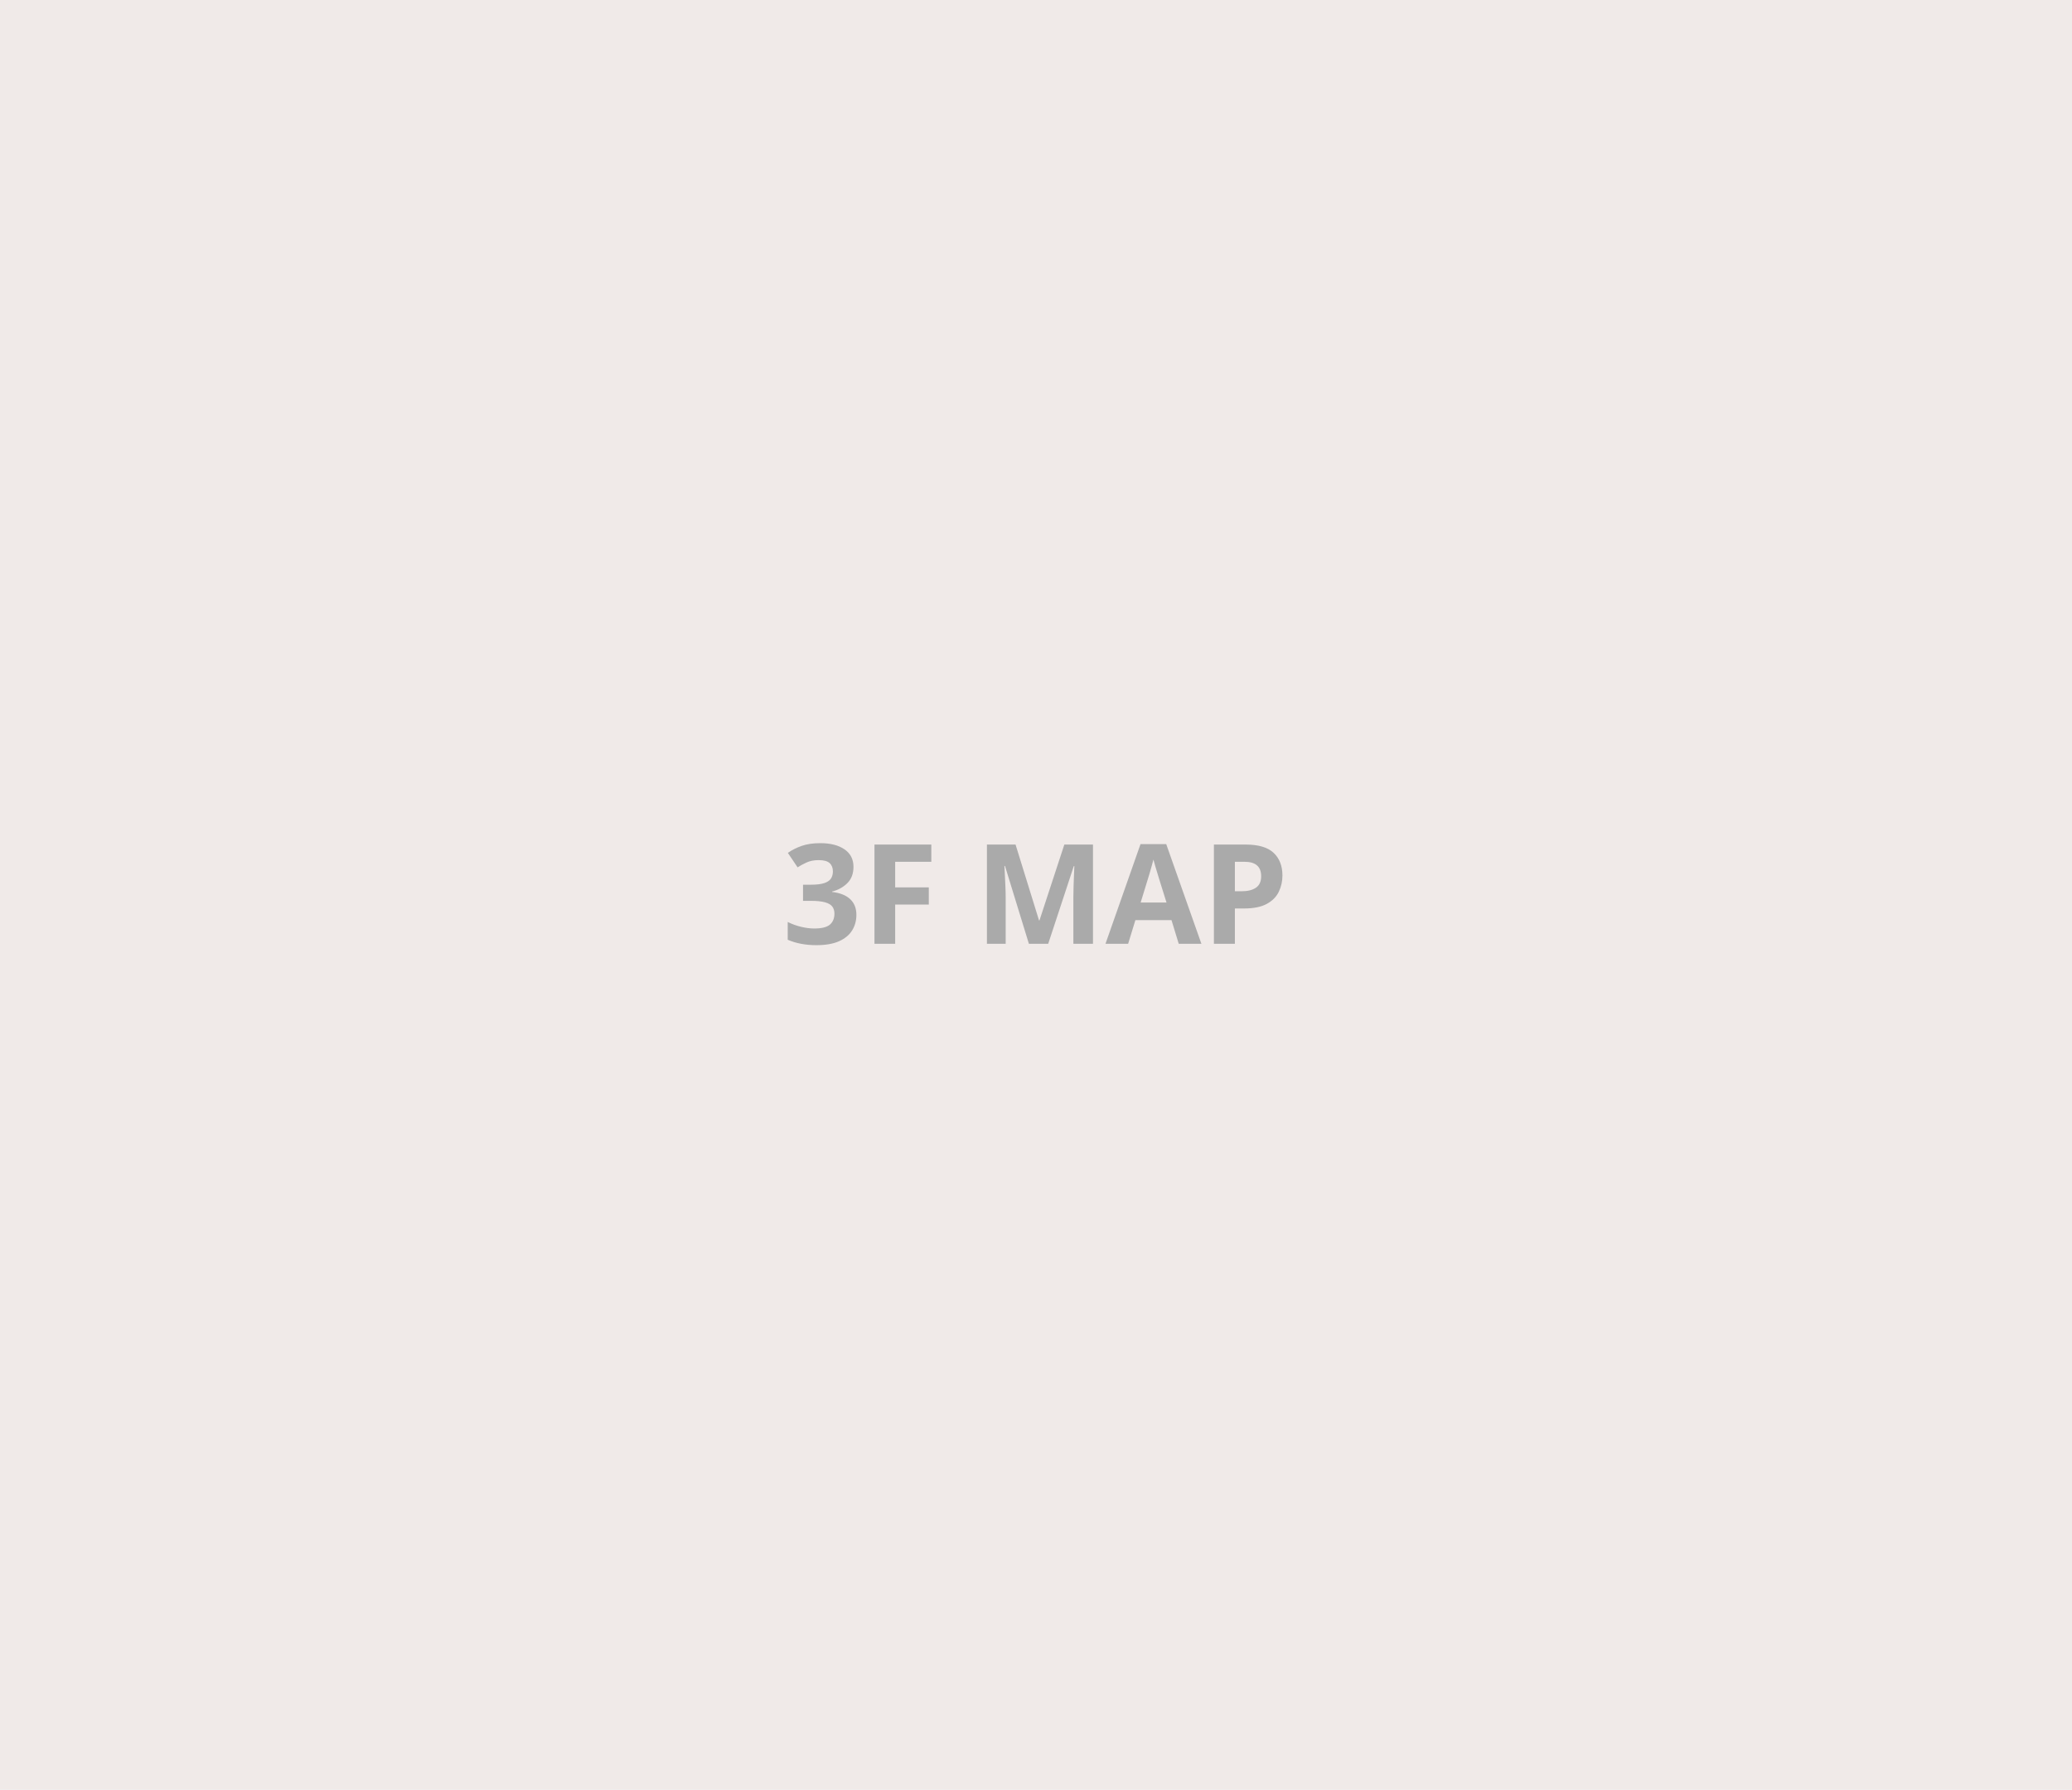
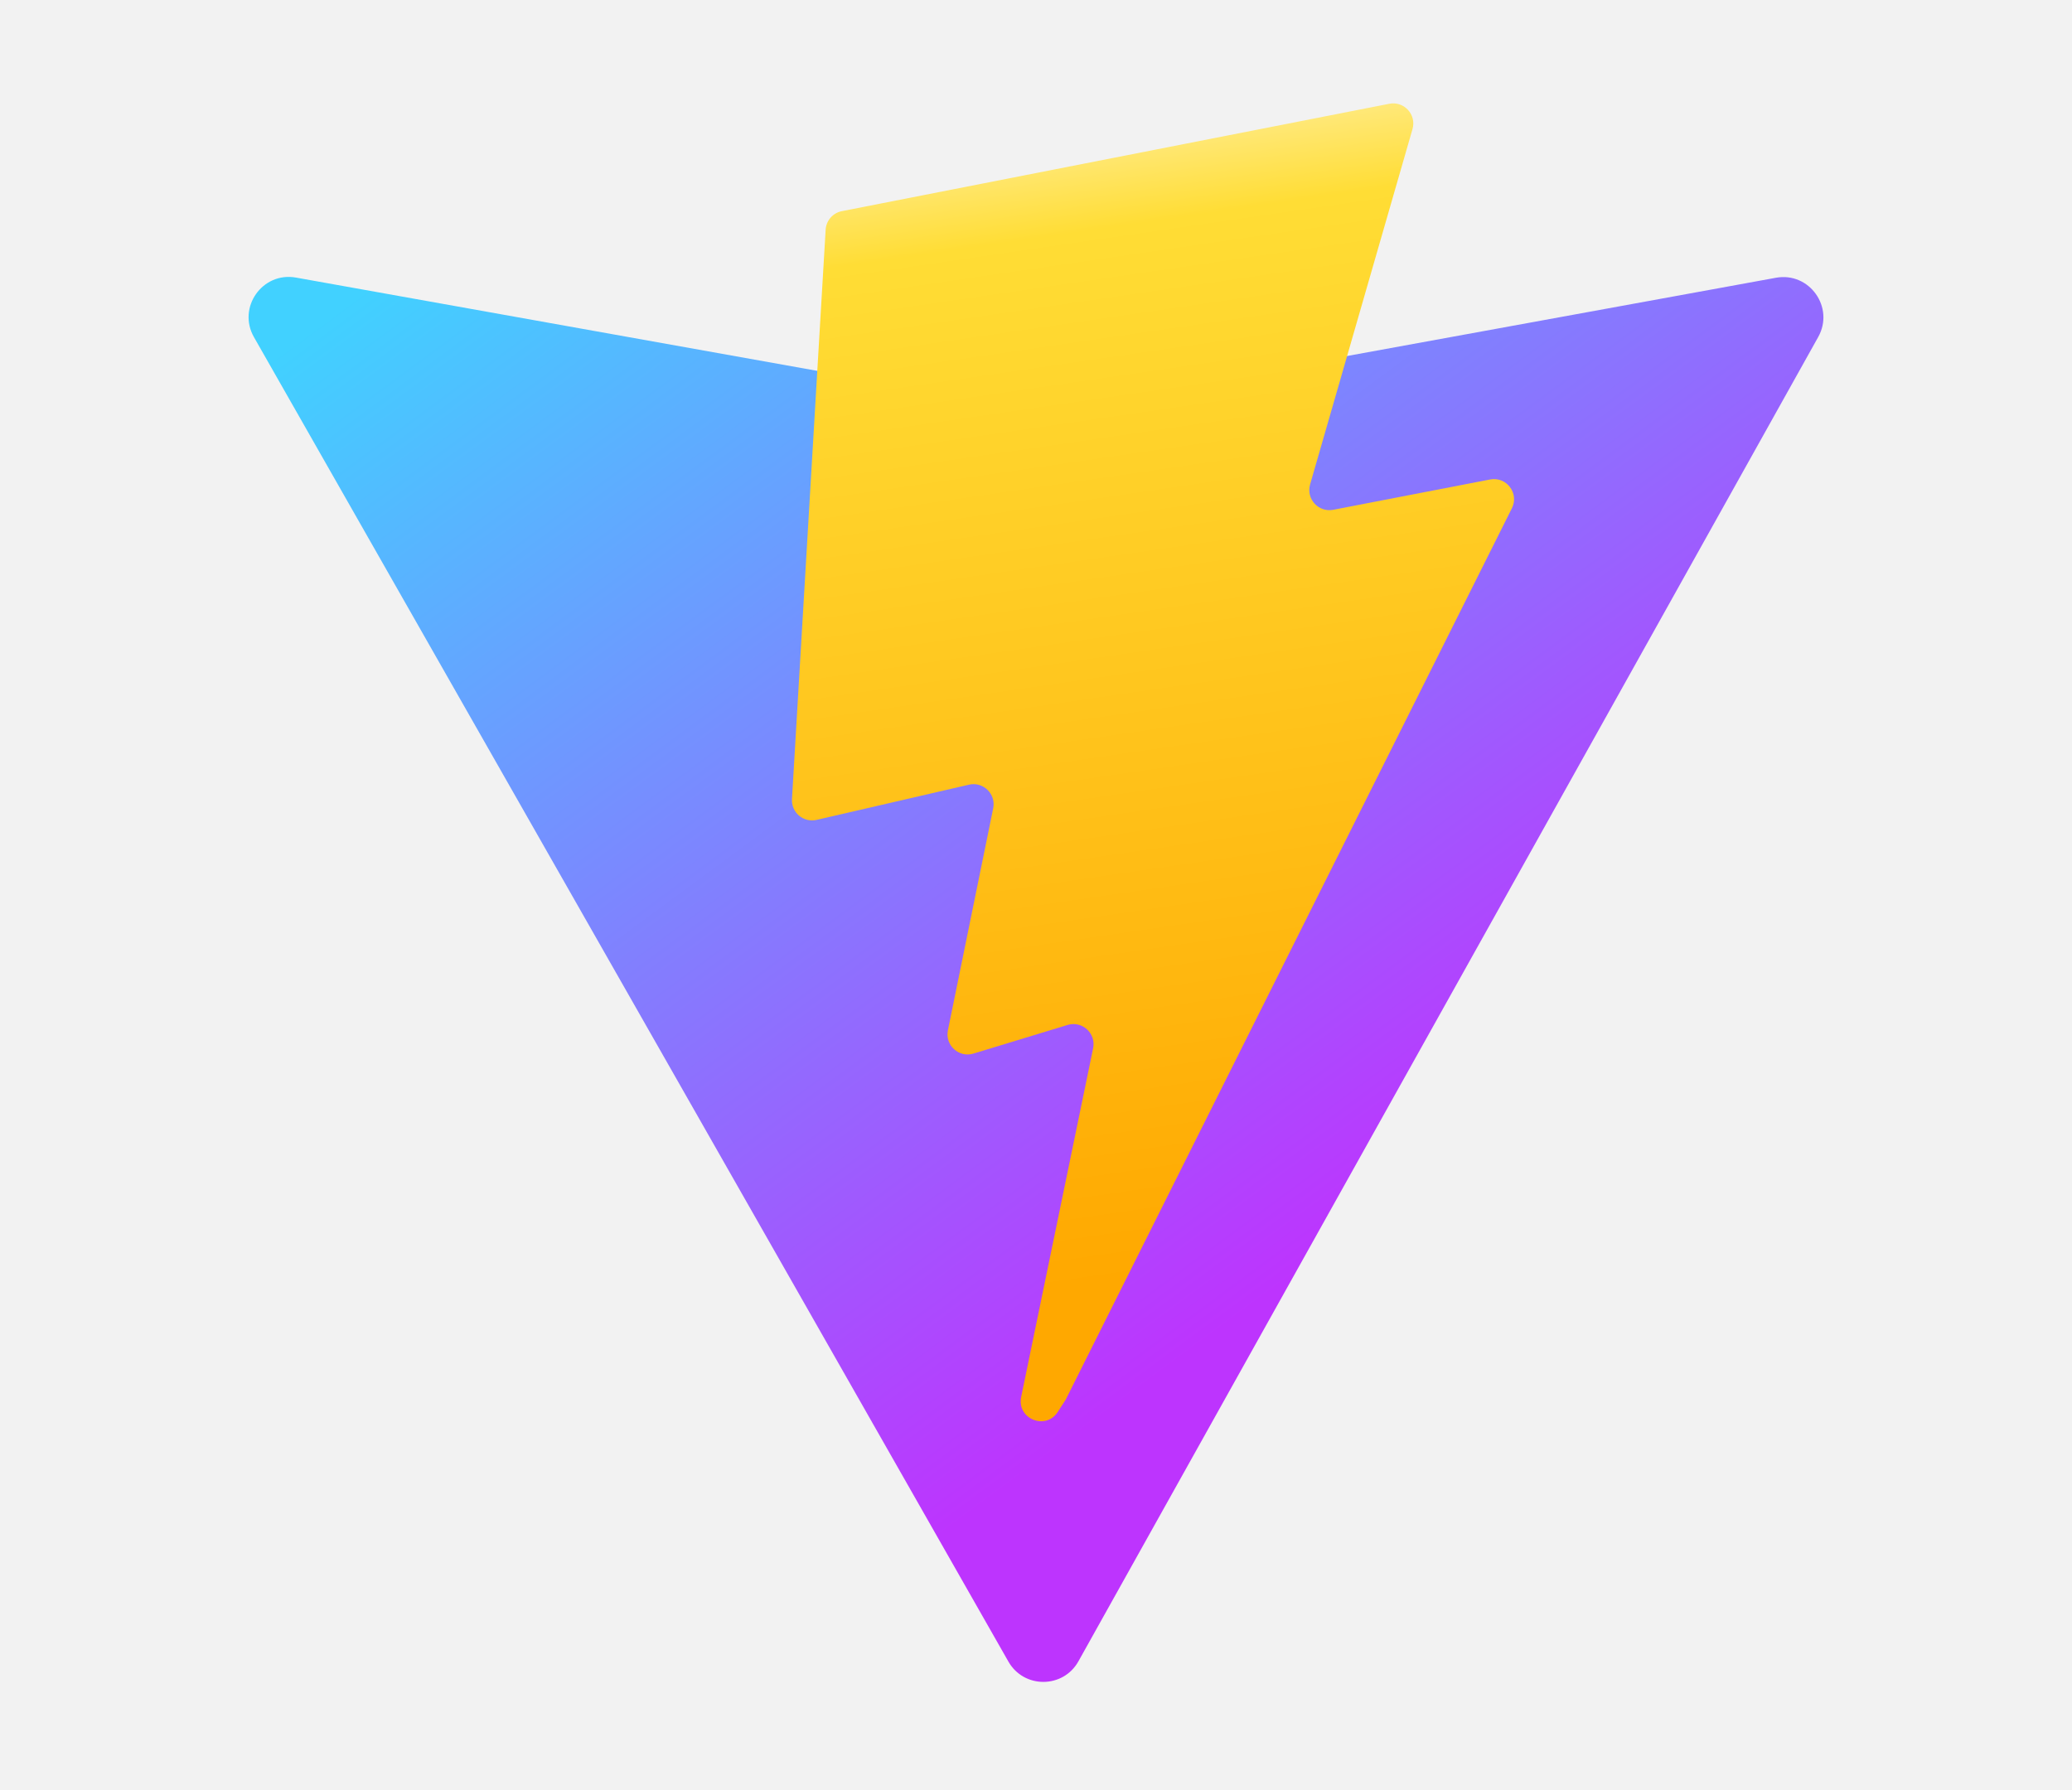
<svg xmlns="http://www.w3.org/2000/svg" width="2385" height="2060" viewBox="0 0 2385 2060" fill="none">
-   <rect width="2385" height="2060" fill="#F0EAE8" />
-   <text x="1192" y="1030" font-family="sans-serif" font-size="160" font-weight="bold" fill="#AAAAAA" text-anchor="middle" dominant-baseline="middle">3F MAP</text>
+   <g clip-path="url(#clip0_13_7215)">
+     <rect width="2385" height="2060" fill="#F2F2F2" />
+     <rect width="2385" height="2060" fill="#F2F2F2" />
+     <g clip-path="url(#clip1_13_7215)">
+       <path d="M2092.87 387.961L1241.34 1912.47C1223.76 1943.95 1178.59 1944.13 1160.74 1912.81L292.324 388.103C272.88 353.974 302.032 312.628 340.666 319.548L1193.12 472.092C1198.55 473.065 1204.12 473.056 1209.56 472.064L2044.18 319.76C2082.68 312.735 2111.97 353.762 2092.87 387.961Z" fill="url(#paint0_linear_13_7215)" />
+       <path d="M1599.18 119.447L969.023 243.073C963.988 244.061 959.423 246.696 956.047 250.564C952.671 254.432 950.674 259.313 950.371 264.441L911.61 919.907C911.397 923.502 912.023 927.097 913.44 930.407C914.857 933.717 917.026 936.651 919.773 938.976C922.52 941.3 925.771 942.952 929.267 943.799C932.763 944.646 936.408 944.665 939.913 943.856L1115.36 903.318C1131.77 899.525 1146.61 914.002 1143.23 930.527L1091.11 1186.08C1087.6 1203.28 1103.73 1217.99 1120.5 1212.88L1228.87 1179.92C1245.66 1174.82 1261.81 1189.56 1258.25 1206.78L1175.42 1608.19C1170.24 1633.3 1203.6 1646.99 1217.5 1625.47L1226.8 1611.09L1740.29 585.099C1748.89 567.921 1734.06 548.333 1715.22 551.977L1534.62 586.871C1517.65 590.147 1503.22 574.323 1508 557.705L1625.87 148.606C1630.67 131.945 1616.17 116.115 1599.18 119.447Z" fill="url(#paint1_linear_13_7215)" />
+     </g>
+   </g>
+   <defs>
+     <linearGradient id="paint0_linear_13_7215" x1="271.121" y1="442.546" x2="1190.92" y2="1690.22" gradientUnits="userSpaceOnUse">
+       <stop stop-color="#41D1FF" />
+       <stop offset="1" stop-color="#BD34FE" />
+     </linearGradient>
+     <linearGradient id="paint1_linear_13_7215" x1="1272.12" y1="153.014" x2="1461.49" y2="1450.5" gradientUnits="userSpaceOnUse">
+       <stop stop-color="#FFEA83" />
+       <stop offset="0.083" stop-color="#FFDD35" />
+       <stop offset="1" stop-color="#FFA800" />
+     </linearGradient>
+     <clipPath id="clip0_13_7215">
+       <rect width="2385" height="2060" fill="white" />
+     </clipPath>
+     <clipPath id="clip1_13_7215">
+       <rect width="1813" height="1822" fill="white" transform="translate(286 119)" />
+     </clipPath>
+   </defs>
</svg>
